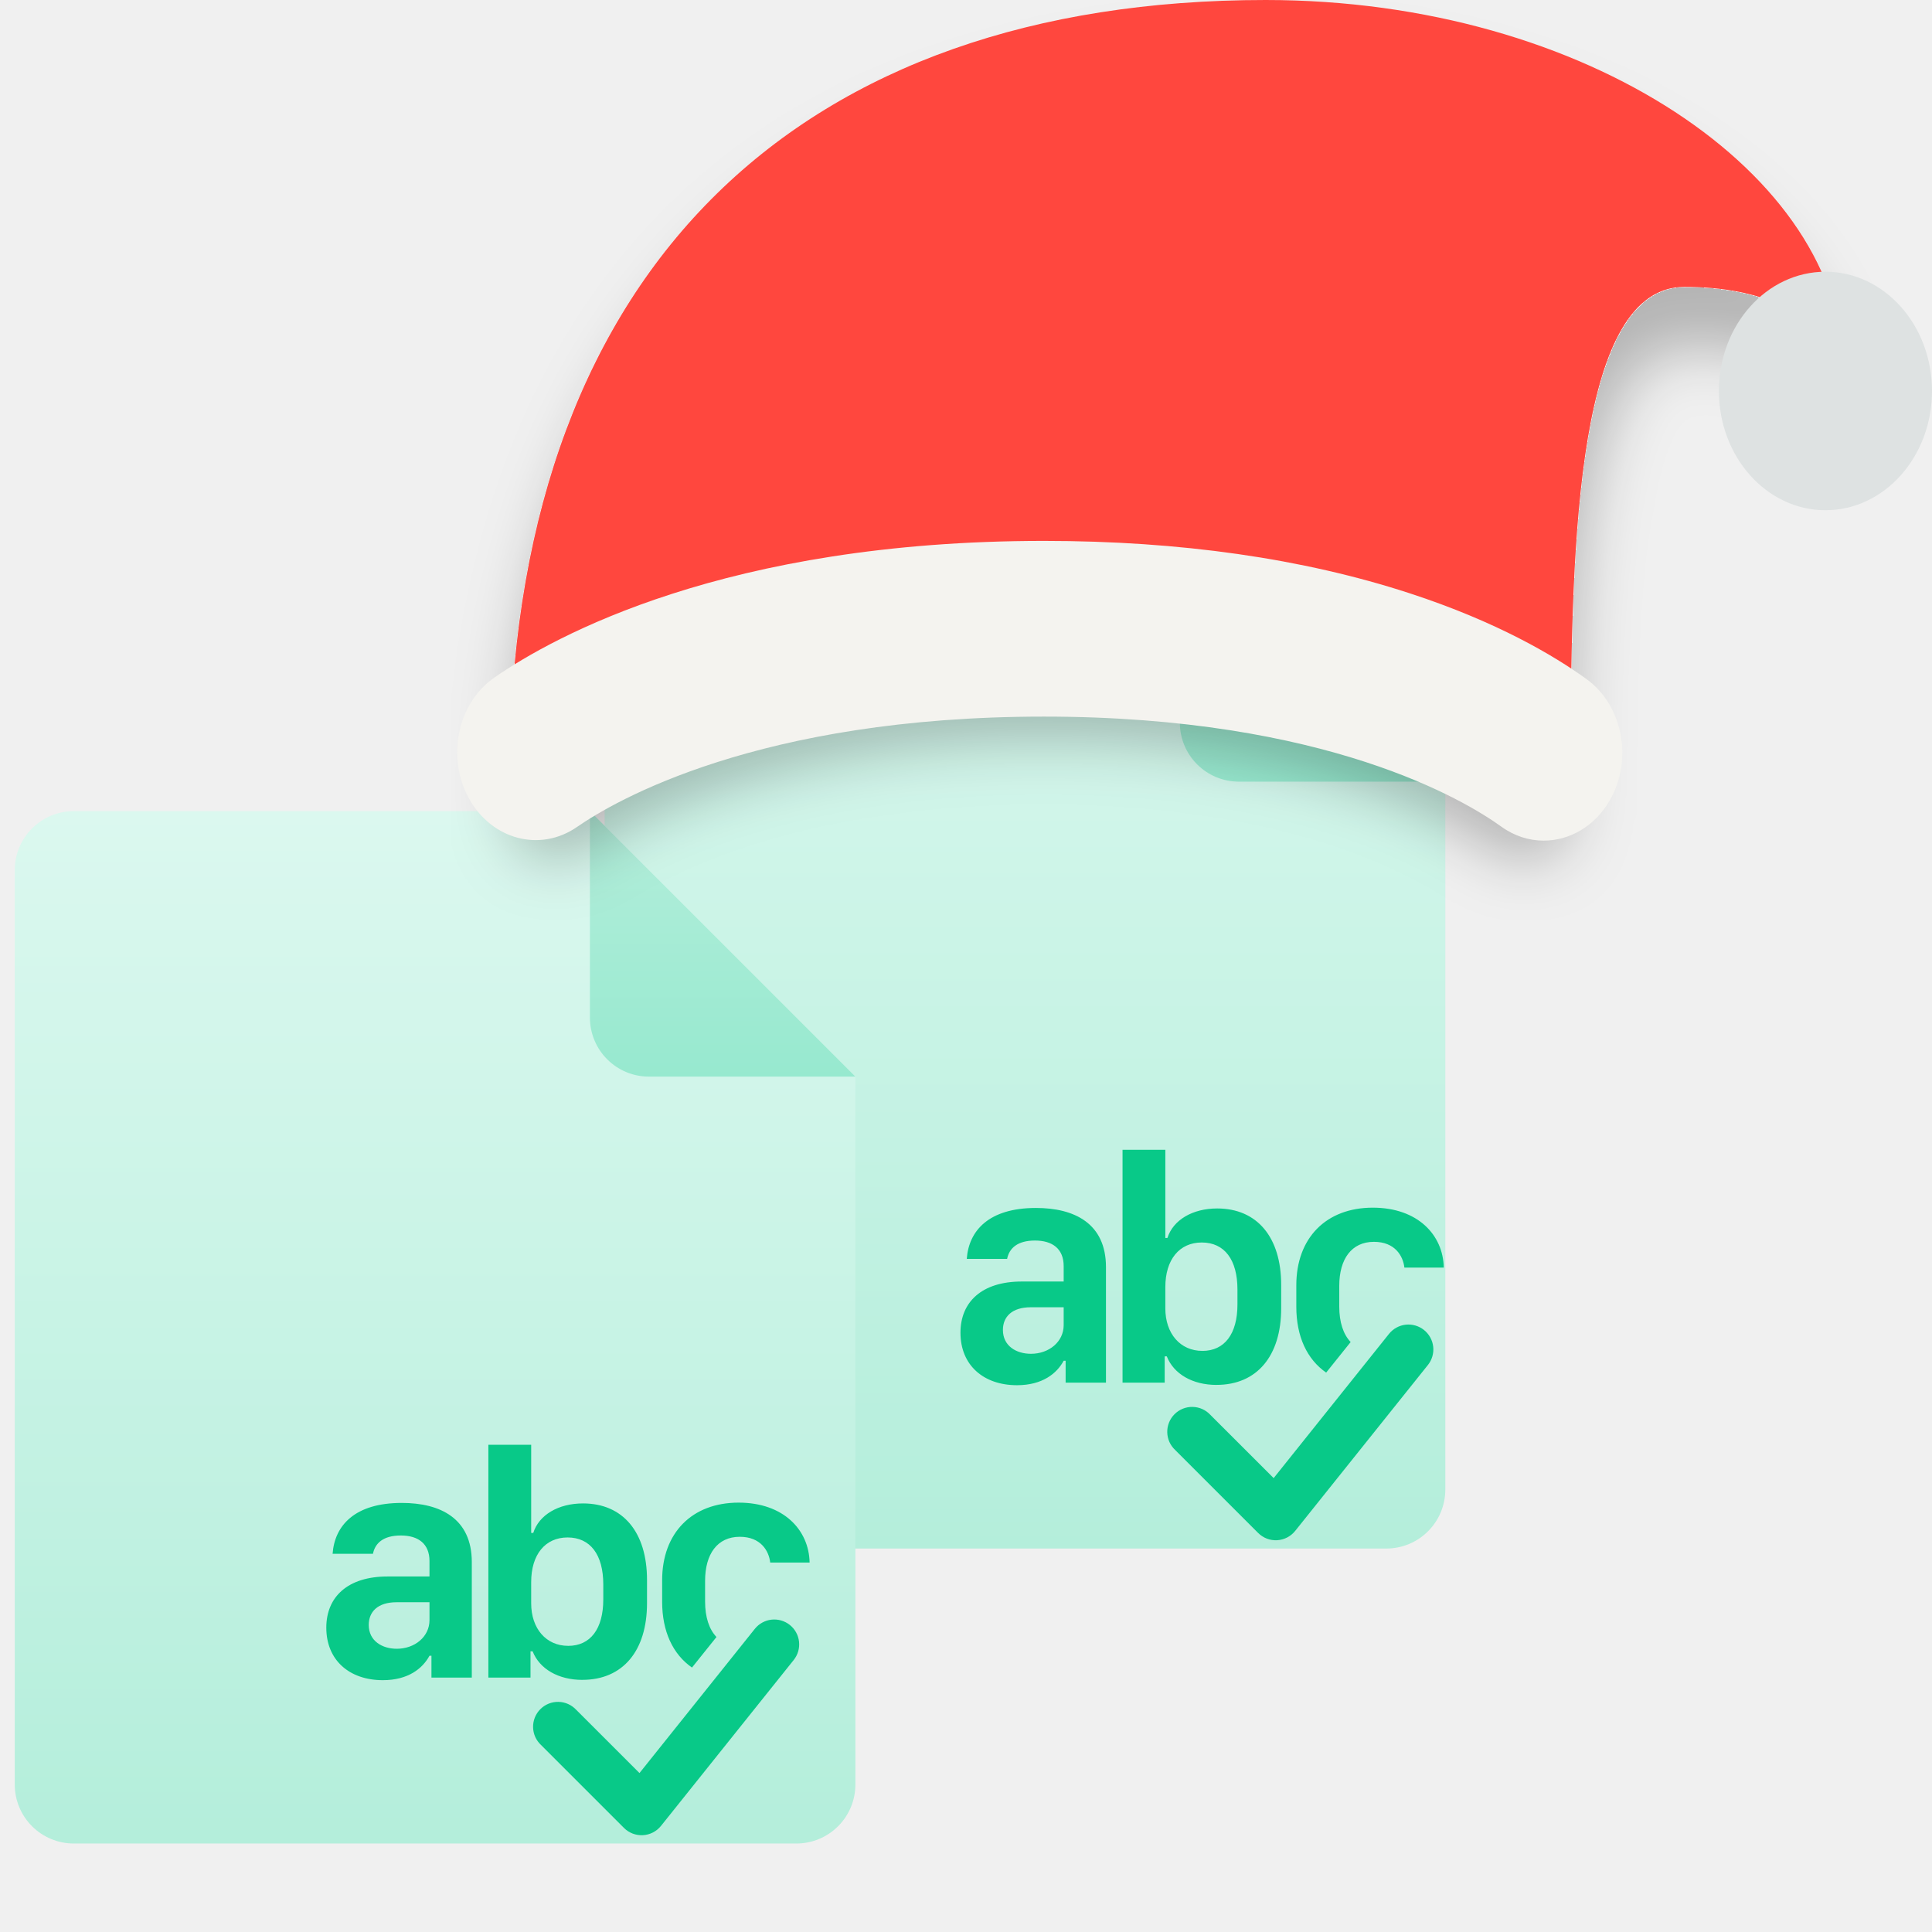
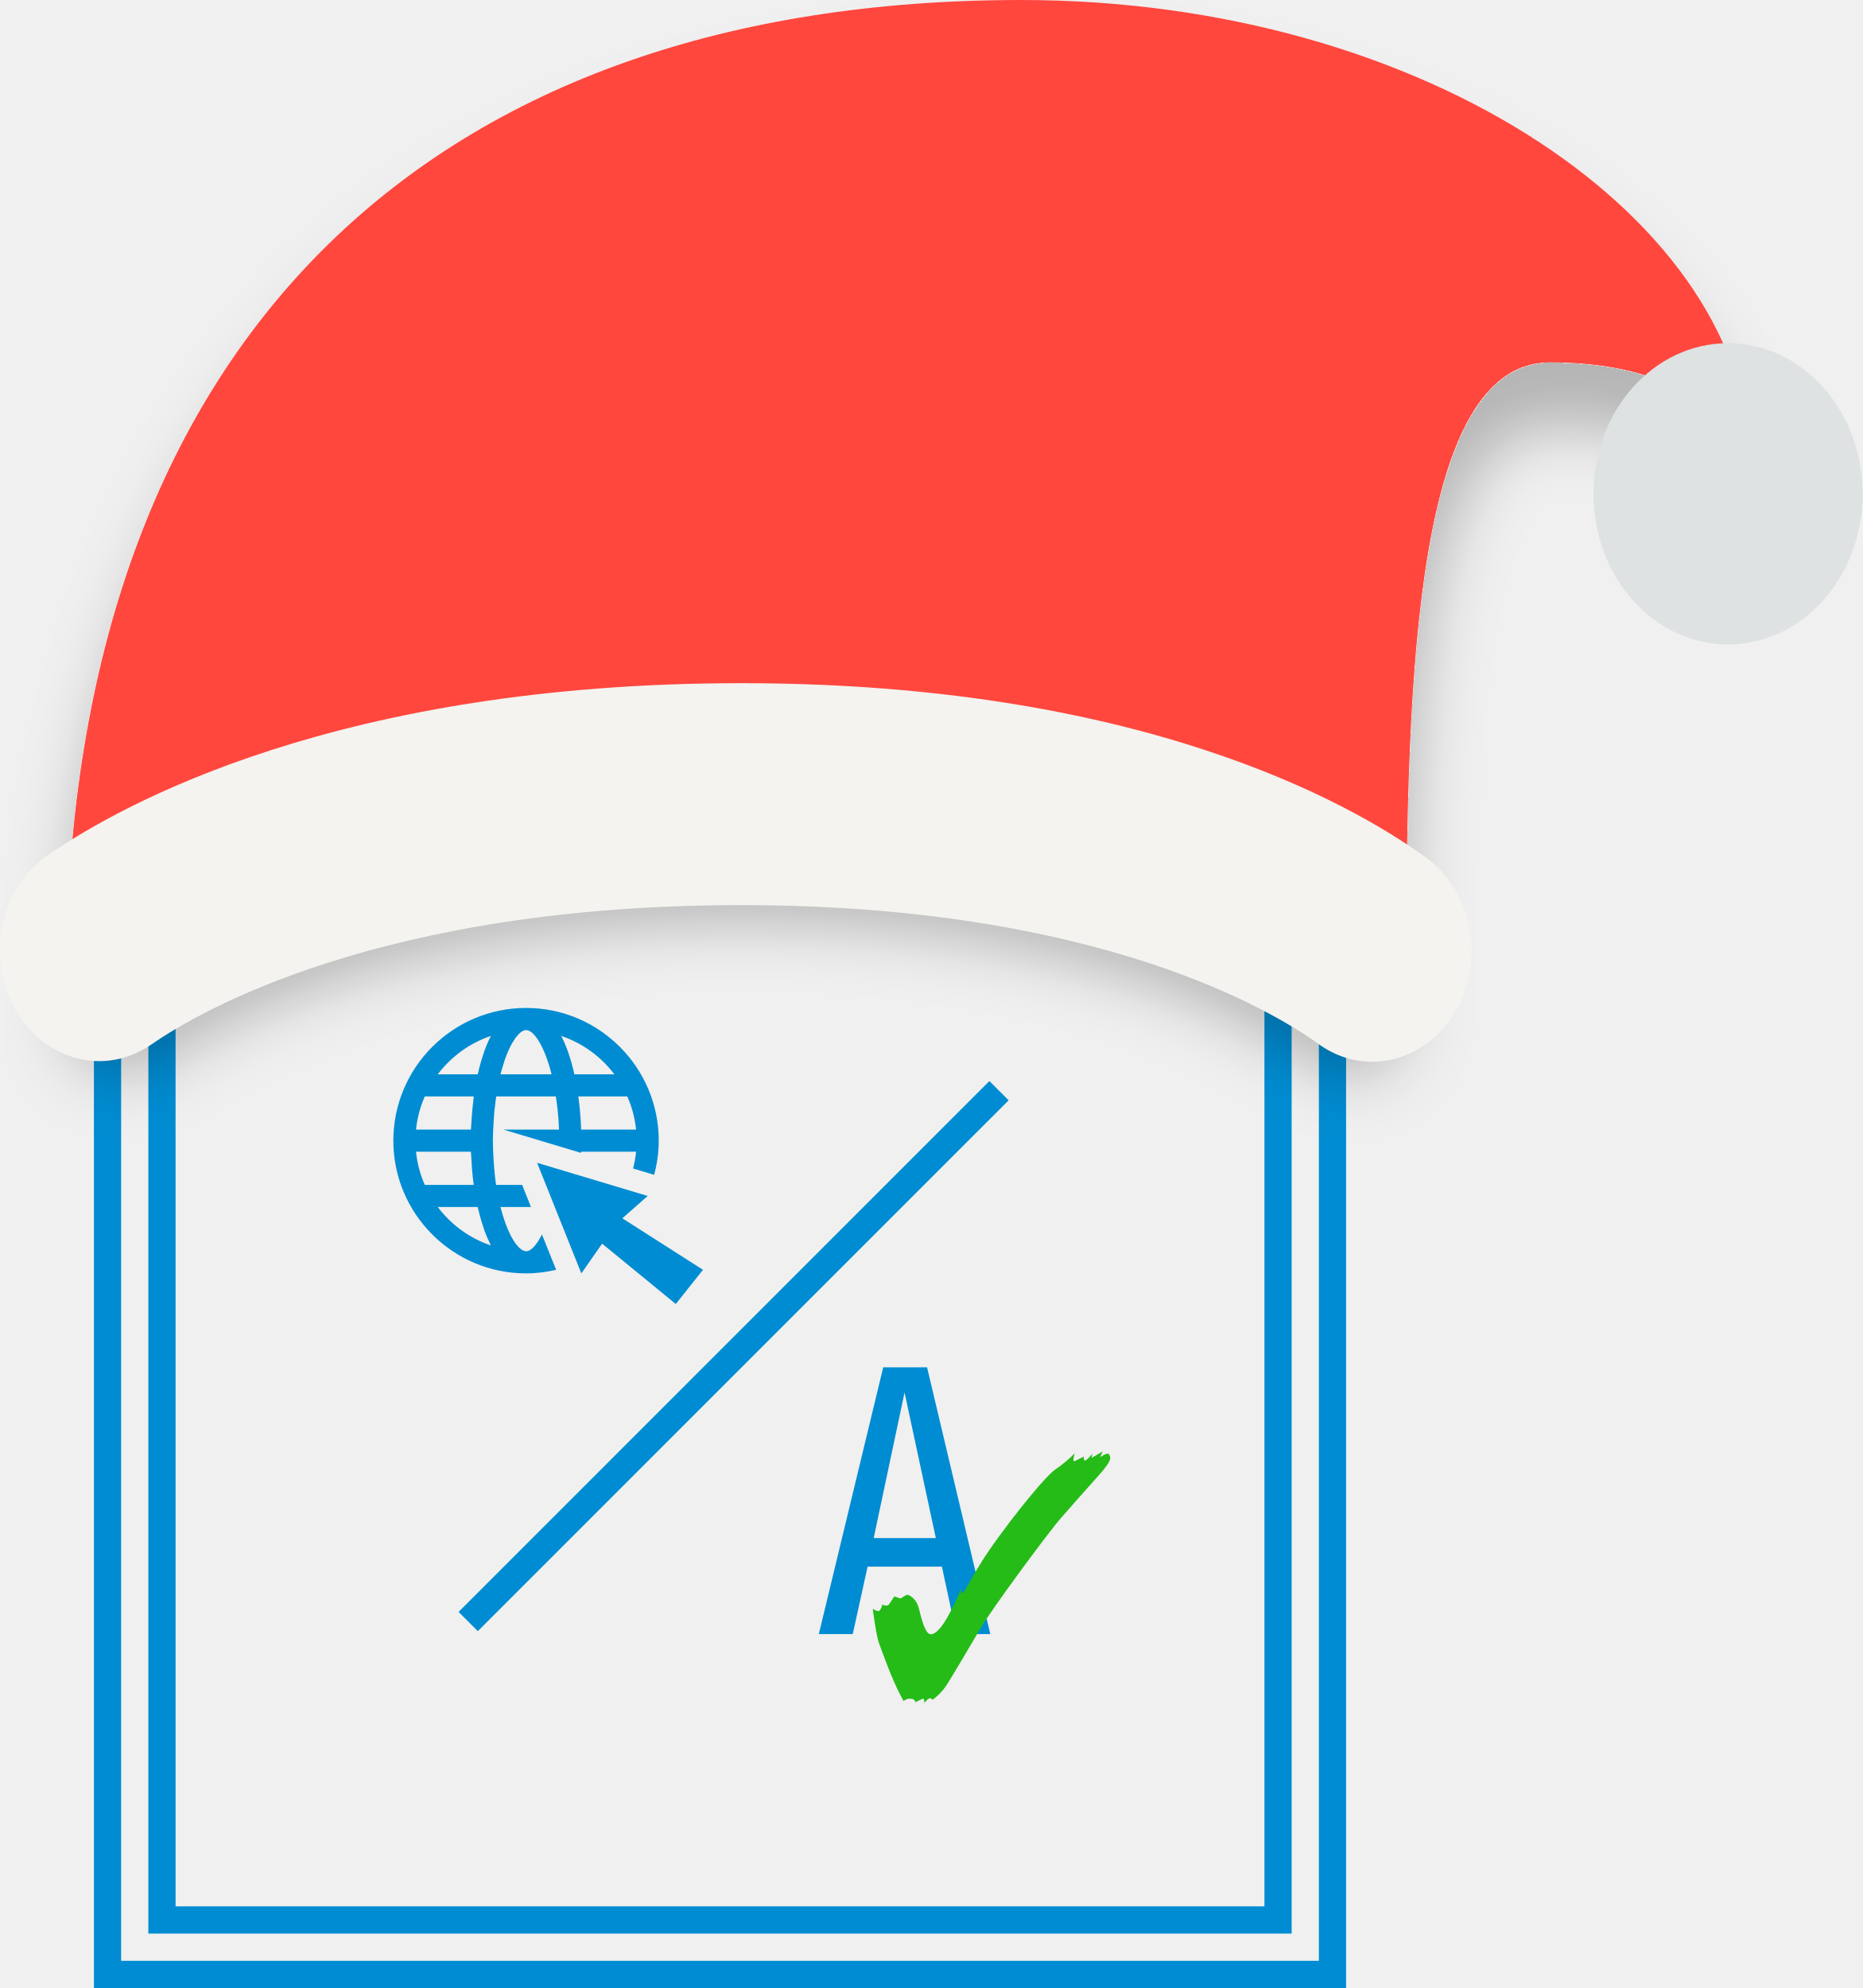
- <svg xmlns="http://www.w3.org/2000/svg" width="131" height="131" viewBox="0 0 131 131" fill="none">
-   <path fill-rule="evenodd" clip-rule="evenodd" d="M41 39C41 37.939 41.421 36.922 42.172 36.172C42.922 35.421 43.939 35 45 35H80L98 53V101C98 102.061 97.579 103.078 96.828 103.828C96.078 104.579 95.061 105 94 105H45C43.939 105 42.922 104.579 42.172 103.828C41.421 103.078 41 102.061 41 101V39Z" fill="url(#paint0_linear_203_27)" />
-   <path fill-rule="evenodd" clip-rule="evenodd" d="M80 35V49C80 50.061 80.421 51.078 81.172 51.828C81.922 52.579 82.939 53 84 53H98L80 35Z" fill="url(#paint1_linear_203_27)" />
-   <path fill-rule="evenodd" clip-rule="evenodd" d="M1 59C1 57.939 1.421 56.922 2.172 56.172C2.922 55.421 3.939 55 5 55H40L58 73V121C58 122.061 57.579 123.078 56.828 123.828C56.078 124.579 55.061 125 54 125H5C3.939 125 2.922 124.579 2.172 123.828C1.421 123.078 1 122.061 1 121V59Z" fill="url(#paint2_linear_203_27)" />
-   <path fill-rule="evenodd" clip-rule="evenodd" d="M40 55V69C40 70.061 40.421 71.078 41.172 71.828C41.922 72.579 42.939 73 44 73H58L40 55Z" fill="url(#paint3_linear_203_27)" />
-   <path d="M39.488 113.903C42.224 113.903 43.871 111.948 43.871 108.705V107.126C43.871 103.886 42.236 101.94 39.531 101.94C37.861 101.94 36.543 102.72 36.158 103.94H36.017V97.962H33.114V113.75H35.971V111.97H36.115C36.588 113.167 37.861 113.905 39.488 113.905V113.903ZM38.521 111.597C37.036 111.597 36.017 110.431 36.017 108.717V107.27C36.017 105.414 36.962 104.248 38.487 104.248C40.026 104.248 40.906 105.414 40.906 107.434V108.447C40.906 110.445 40.037 111.599 38.521 111.599V111.597ZM25.959 113.925C27.685 113.925 28.661 113.124 29.122 112.267H29.255V113.75H31.991V105.918C31.991 102.961 29.86 101.906 27.244 101.906C24.049 101.906 22.688 103.445 22.552 105.357H25.288C25.433 104.631 25.993 104.115 27.178 104.115C28.364 104.115 29.122 104.676 29.122 105.85V106.894H26.279C23.576 106.894 22.125 108.278 22.125 110.366C22.125 112.564 23.684 113.925 25.959 113.925V113.925ZM26.904 111.795C25.914 111.795 25.003 111.266 25.003 110.179C25.003 109.29 25.608 108.64 26.893 108.64H29.122V109.851C29.122 110.982 28.123 111.795 26.904 111.795V111.795ZM46.922 113.07C45.624 112.17 44.897 110.622 44.897 108.609V107.146C44.897 103.951 46.909 101.886 50.084 101.886C53.126 101.886 54.851 103.731 54.896 105.949H52.225C52.136 105.159 51.589 104.203 50.16 104.203C48.644 104.203 47.809 105.366 47.809 107.191V108.597C47.809 109.65 48.081 110.474 48.581 110.998L46.922 113.068V113.07Z" fill="#08C988" />
-   <path d="M53.555 110.181C53.729 110.32 53.873 110.491 53.98 110.686C54.087 110.88 54.155 111.093 54.179 111.314C54.203 111.534 54.184 111.757 54.122 111.97C54.06 112.183 53.957 112.382 53.819 112.555L44.819 123.805C44.67 123.99 44.484 124.142 44.273 124.251C44.062 124.359 43.831 124.422 43.594 124.435C43.357 124.448 43.12 124.411 42.898 124.326C42.676 124.241 42.475 124.11 42.307 123.942L36.682 118.317C36.517 118.163 36.384 117.977 36.291 117.77C36.199 117.563 36.15 117.339 36.146 117.113C36.142 116.886 36.183 116.661 36.268 116.451C36.353 116.241 36.479 116.05 36.64 115.89C36.8 115.729 36.991 115.603 37.201 115.518C37.411 115.433 37.636 115.392 37.863 115.396C38.089 115.4 38.313 115.449 38.52 115.541C38.727 115.634 38.913 115.767 39.068 115.932L43.361 120.223L51.181 110.445C51.32 110.271 51.491 110.127 51.686 110.02C51.88 109.913 52.093 109.845 52.314 109.821C52.534 109.797 52.757 109.816 52.97 109.878C53.183 109.939 53.382 110.043 53.555 110.181V110.181Z" fill="#08C988" />
-   <path d="M82.488 93.903C85.224 93.903 86.871 91.948 86.871 88.706V87.126C86.871 83.886 85.236 81.94 82.531 81.94C80.862 81.94 79.543 82.721 79.158 83.94H79.016V77.962H76.114V93.75H78.972V91.97H79.115C79.588 93.167 80.862 93.905 82.488 93.905V93.903ZM81.521 91.597C80.036 91.597 79.016 90.431 79.016 88.717V87.27C79.016 85.414 79.962 84.248 81.487 84.248C83.026 84.248 83.906 85.414 83.906 87.434V88.447C83.906 90.445 83.037 91.599 81.521 91.599V91.597ZM68.959 93.925C70.685 93.925 71.661 93.124 72.123 92.267H72.255V93.75H74.991V85.918C74.991 82.961 72.861 81.906 70.244 81.906C67.049 81.906 65.688 83.445 65.552 85.358H68.288C68.433 84.631 68.993 84.115 70.178 84.115C71.364 84.115 72.123 84.676 72.123 85.85V86.894H69.278C66.576 86.894 65.125 88.278 65.125 90.366C65.125 92.564 66.684 93.925 68.959 93.925V93.925ZM69.904 91.795C68.914 91.795 68.003 91.266 68.003 90.179C68.003 89.29 68.608 88.64 69.893 88.64H72.123V89.851C72.123 90.983 71.124 91.795 69.904 91.795V91.795ZM89.922 93.07C88.624 92.171 87.897 90.623 87.897 88.609V87.146C87.897 83.951 89.909 81.886 93.084 81.886C96.126 81.886 97.851 83.731 97.896 85.949H95.225C95.135 85.159 94.589 84.203 93.16 84.203C91.644 84.203 90.809 85.367 90.809 87.191V88.597C90.809 89.65 91.081 90.474 91.581 90.998L89.922 93.068V93.07Z" fill="#08C988" />
-   <path d="M96.555 90.181C96.729 90.32 96.873 90.491 96.98 90.686C97.087 90.88 97.155 91.093 97.179 91.314C97.204 91.534 97.184 91.757 97.122 91.97C97.061 92.183 96.957 92.382 96.819 92.555L87.819 103.805C87.67 103.99 87.484 104.142 87.273 104.251C87.062 104.359 86.831 104.422 86.594 104.435C86.357 104.448 86.12 104.411 85.898 104.326C85.676 104.241 85.475 104.11 85.308 103.942L79.683 98.317C79.517 98.163 79.384 97.977 79.291 97.77C79.199 97.563 79.15 97.339 79.146 97.113C79.142 96.886 79.183 96.661 79.268 96.451C79.353 96.241 79.479 96.05 79.64 95.89C79.8 95.729 79.991 95.603 80.201 95.518C80.411 95.433 80.636 95.392 80.863 95.396C81.089 95.4 81.313 95.449 81.52 95.541C81.727 95.634 81.913 95.767 82.067 95.933L86.361 100.223L94.181 90.445C94.32 90.271 94.491 90.127 94.686 90.02C94.88 89.913 95.093 89.845 95.314 89.821C95.534 89.796 95.757 89.816 95.97 89.878C96.183 89.939 96.382 90.043 96.555 90.181V90.181Z" fill="#08C988" />
-   <g filter="url(#filter0_d_203_27)">
-     <path d="M70.757 46.061C52.146 46.061 42.408 51.589 39.385 53.684C38.227 54.487 36.725 54.442 35.654 53.501C34.963 52.894 34.542 52.054 34.559 51.132C35.139 17.924 54.4 0 85.82 0C107.678 0 124.964 11.947 124.964 24.945C124.964 26.632 124.964 19.455 114.203 19.455C107.018 19.455 106.529 36.155 106.495 51.301C106.494 52.057 106.198 52.753 105.702 53.307C104.62 54.518 102.902 54.645 101.616 53.717C98.616 51.551 89.193 46.061 70.757 46.061V46.061Z" fill="#FF473E" />
+ <svg xmlns="http://www.w3.org/2000/svg" width="119" height="127" viewBox="0 0 119 127" fill="none">
+   <g clip-path="url(#clip0_806_13)">
+     <path d="M64.441 70.291L63.211 69.061L29.299 102.974L30.528 104.203L64.441 70.291Z" fill="#008CD2" />
+     <path fill-rule="evenodd" clip-rule="evenodd" d="M33.609 64.391C28.934 64.391 25.13 68.194 25.13 72.87C25.13 77.545 28.934 81.348 33.609 81.348C34.271 81.348 34.911 81.265 35.53 81.119L34.624 78.861C34.282 79.548 33.918 79.935 33.609 79.935C33.556 79.935 33.501 79.915 33.446 79.893C33.427 79.885 33.407 79.88 33.385 79.868C33.366 79.86 33.349 79.844 33.333 79.835C33.247 79.777 33.153 79.697 33.046 79.57C32.98 79.496 32.916 79.408 32.85 79.308C32.795 79.226 32.739 79.132 32.684 79.032C32.668 79.002 32.651 78.969 32.634 78.938C32.527 78.731 32.422 78.491 32.323 78.232C32.284 78.132 32.248 78.025 32.212 77.915C32.141 77.702 32.072 77.476 32.008 77.233C31.997 77.192 31.986 77.153 31.975 77.109H33.923L33.358 75.696H31.693C31.641 75.345 31.602 74.978 31.569 74.603C31.555 74.423 31.544 74.241 31.533 74.059C31.511 73.667 31.489 73.278 31.489 72.87C31.489 72.492 31.511 72.13 31.531 71.766C31.544 71.526 31.558 71.288 31.577 71.059C31.599 70.83 31.627 70.606 31.655 70.386C31.671 70.27 31.688 70.157 31.704 70.043H35.513C35.612 70.698 35.69 71.393 35.714 72.163H32.196L32.201 72.174L33.319 72.508L37.125 73.651C37.125 73.626 37.127 73.601 37.13 73.576H40.638C40.602 73.943 40.536 74.299 40.445 74.647L41.792 75.052C41.979 74.354 42.087 73.626 42.087 72.87C42.087 68.194 38.284 64.391 33.609 64.391ZM33.609 65.804C34.122 65.804 34.793 66.859 35.24 68.63H31.978C31.986 68.603 31.989 68.57 31.997 68.542C32.038 68.382 32.088 68.239 32.132 68.087C32.19 67.904 32.243 67.714 32.303 67.554C32.425 67.223 32.56 66.93 32.695 66.688C32.759 66.577 32.819 66.478 32.88 66.389C32.935 66.309 32.99 66.232 33.046 66.169C33.164 66.028 33.269 65.94 33.358 65.887C33.371 65.879 33.385 65.871 33.399 65.865C33.429 65.849 33.457 65.837 33.482 65.826C33.526 65.815 33.567 65.804 33.609 65.804ZM31.365 66.177C31.277 66.345 31.197 66.522 31.116 66.704C31.092 66.765 31.067 66.828 31.045 66.892C31.012 66.972 30.979 67.049 30.948 67.135C30.934 67.168 30.926 67.206 30.915 67.24C30.802 67.557 30.703 67.894 30.614 68.244C30.587 68.349 30.562 68.454 30.54 68.561C30.534 68.584 30.526 68.608 30.52 68.63H27.968C28.82 67.504 29.999 66.638 31.365 66.177ZM35.855 66.177C37.221 66.638 38.4 67.504 39.25 68.63H36.697C36.487 67.7 36.209 66.859 35.855 66.177ZM27.14 70.043H30.269C30.239 70.272 30.217 70.507 30.192 70.742C30.156 71.092 30.131 71.446 30.112 71.812C30.106 71.931 30.093 72.044 30.087 72.163H26.579C26.654 71.415 26.85 70.703 27.14 70.043ZM36.948 70.043H40.078C40.368 70.703 40.563 71.415 40.638 72.163H37.13C37.105 71.443 37.042 70.731 36.948 70.043ZM26.579 73.576H30.087C30.096 73.772 30.112 73.965 30.123 74.161C30.131 74.313 30.137 74.468 30.151 74.617C30.178 74.981 30.217 75.342 30.266 75.696H27.14C26.85 75.036 26.654 74.324 26.579 73.576ZM34.315 74.283L37.141 81.348L38.469 79.449L43.174 83.304L44.913 81.119L39.76 77.829L41.38 76.402L34.315 74.283ZM27.97 77.109H30.518C30.529 77.153 30.54 77.194 30.551 77.238C30.573 77.338 30.598 77.432 30.623 77.528C30.711 77.876 30.813 78.213 30.923 78.525C30.932 78.552 30.937 78.582 30.948 78.607C30.984 78.709 31.025 78.806 31.067 78.905C31.086 78.955 31.108 79.01 31.128 79.06C31.197 79.217 31.266 79.366 31.337 79.51C31.346 79.526 31.354 79.546 31.362 79.562C29.996 79.104 28.82 78.237 27.97 77.109Z" fill="#008CD2" />
+     <path d="M7.739 48.739V125.261H84.261V48.739H7.739ZM6 47H86V127H6V47Z" fill="#008CD2" />
+     <path d="M55.43 100.082L54.48 104.391H52.313L56.428 87.348H59.228L63.27 104.391H61.103L60.177 100.082H55.43ZM59.788 98.256L57.791 88.955L55.819 98.256H59.788Z" fill="#008CD2" />
+     <path d="M59.057 108.788C59.057 108.6 59.036 108.517 58.953 108.517L58.473 108.746C58.473 108.642 58.41 108.579 58.306 108.537L58.139 108.517C57.993 108.517 57.93 108.537 57.722 108.663C57.659 108.537 57.576 108.391 57.513 108.266C56.97 107.223 56.407 105.657 56.157 104.969C56.031 104.614 55.906 103.883 55.76 102.777C55.927 102.882 56.052 102.923 56.115 102.923C56.198 102.923 56.303 102.777 56.386 102.485C56.428 102.548 56.511 102.569 56.616 102.569C56.678 102.569 56.762 102.548 56.803 102.485L57.137 101.984L57.513 102.11H57.534C57.576 102.11 57.638 102.047 57.743 101.984C57.847 101.922 57.93 101.88 57.993 101.88L58.056 101.901C58.39 102.068 58.619 102.36 58.724 102.819C58.974 103.883 59.203 104.405 59.475 104.405C59.704 104.405 60.017 104.134 60.351 103.612C60.685 103.09 61.019 102.381 61.395 101.525C61.416 101.692 61.437 101.776 61.478 101.776C61.603 101.776 61.916 101.045 62.689 99.814C63.837 97.957 66.675 94.388 67.405 93.887C67.948 93.511 68.365 93.156 68.657 92.844C68.616 93.052 68.574 93.198 68.574 93.261C68.574 93.323 68.616 93.344 68.657 93.344L69.242 93.052V93.136C69.242 93.24 69.263 93.303 69.325 93.303C69.409 93.303 69.743 92.969 69.784 92.844L69.743 93.136L70.452 92.718L70.285 93.094C70.494 92.948 70.661 92.864 70.765 92.864C70.87 92.864 70.932 93.031 70.932 93.136C70.932 93.303 70.786 93.532 70.556 93.824C70.306 94.158 69.68 94.805 67.802 96.955C66.988 97.873 63.377 102.777 62.689 103.946L61.395 106.137C60.831 107.077 60.477 107.682 60.289 107.911C60.101 108.141 59.871 108.37 59.6 108.579L59.412 108.475L59.245 108.579L59.057 108.788Z" fill="#25BC17" />
+     <path d="M11.217 52.217V121.783H80.783V52.217H11.217ZM9.478 50.478H82.522V123.522H9.478V50.478Z" fill="#008CD2" />
  </g>
-   <path d="M104.672 57C103.684 57 102.684 56.692 101.792 56.048C99.368 54.298 89.97 48.59 70.783 48.59C51.422 48.59 41.658 54.316 39.127 56.071C36.627 57.803 33.347 56.94 31.799 54.143C30.25 51.346 31.022 47.674 33.521 45.942C37.539 43.156 49.215 36.676 70.783 36.676C80.016 36.676 88.359 37.87 95.578 40.226C101.517 42.165 105.373 44.456 107.562 46.036C110.033 47.819 110.744 51.507 109.15 54.271C108.132 56.037 106.42 57 104.672 57V57Z" fill="#F4F3EF" />
-   <path d="M131 26.51C131 30.976 127.765 34.596 123.775 34.596C119.785 34.596 116.551 30.976 116.551 26.51C116.551 22.045 119.785 18.425 123.775 18.425C127.765 18.425 131 22.045 131 26.51V26.51Z" fill="#DEE2E2" />
+   <g filter="url(#filter0_d_806_13)">
+     <path d="M47.311 54.813C25.163 54.813 13.575 61.39 9.978 63.884C8.6 64.839 6.813 64.786 5.538 63.666C4.716 62.943 4.215 61.945 4.235 60.847C4.926 21.329 27.846 0 65.236 0C91.246 0 111.817 14.217 111.817 29.684C111.817 31.693 111.817 23.151 99.011 23.151C90.461 23.151 89.879 43.024 89.84 61.048C89.838 61.948 89.486 62.776 88.896 63.436C87.607 64.876 85.563 65.028 84.033 63.923C80.463 61.346 69.25 54.813 47.311 54.813V54.813Z" fill="#FF473E" />
+   </g>
+   <path d="M87.67 67.83C86.493 67.83 85.304 67.464 84.242 66.697C81.358 64.615 70.174 57.822 47.341 57.822C24.302 57.822 12.683 64.636 9.671 66.724C6.697 68.786 2.793 67.759 0.95 64.43C-0.892 61.102 0.026 56.732 3 54.67C7.782 51.355 21.676 43.644 47.341 43.644C58.329 43.644 68.257 45.066 76.848 47.869C83.915 50.176 88.504 52.902 91.109 54.782C94.049 56.905 94.895 61.293 92.999 64.583C91.787 66.684 89.75 67.83 87.67 67.83V67.83Z" fill="#F4F3EF" />
+   <path d="M119 31.547C119 36.861 115.151 41.169 110.403 41.169C105.654 41.169 101.805 36.861 101.805 31.547C101.805 26.233 105.654 21.925 110.403 21.925C115.151 21.925 119 26.233 119 31.547V31.547Z" fill="#DEE2E2" />
  <defs>
-     <filter id="filter0_d_203_27" x="30.558" y="0" width="98.406" height="62.327" filterUnits="userSpaceOnUse" color-interpolation-filters="sRGB">
+     <filter id="filter0_d_806_13" x="0.234" y="0" width="115.583" height="72.649" filterUnits="userSpaceOnUse" color-interpolation-filters="sRGB">
      <feFlood flood-opacity="0" result="BackgroundImageFix" />
      <feColorMatrix in="SourceAlpha" type="matrix" values="0 0 0 0 0 0 0 0 0 0 0 0 0 0 0 0 0 0 127 0" result="hardAlpha" />
      <feOffset dy="4" />
      <feGaussianBlur stdDeviation="2" />
      <feComposite in2="hardAlpha" operator="out" />
      <feColorMatrix type="matrix" values="0 0 0 0 0 0 0 0 0 0 0 0 0 0 0 0 0 0 0.25 0" />
-       <feBlend mode="normal" in2="BackgroundImageFix" result="effect1_dropShadow_203_27" />
-       <feBlend mode="normal" in="SourceGraphic" in2="effect1_dropShadow_203_27" result="shape" />
+       <feBlend mode="normal" in2="BackgroundImageFix" result="effect1_dropShadow_806_13" />
+       <feBlend mode="normal" in="SourceGraphic" in2="effect1_dropShadow_806_13" result="shape" />
    </filter>
-     <linearGradient id="paint0_linear_203_27" x1="41" y1="35" x2="41" y2="105" gradientUnits="userSpaceOnUse">
-       <stop stop-color="#DBF8EF" />
-       <stop offset="1" stop-color="#B4EEDB" />
-     </linearGradient>
-     <linearGradient id="paint1_linear_203_27" x1="80.003" y1="35" x2="80.003" y2="52.995" gradientUnits="userSpaceOnUse">
-       <stop stop-color="#B4EEDB" />
-       <stop offset="1" stop-color="#97E9CF" />
-     </linearGradient>
-     <linearGradient id="paint2_linear_203_27" x1="1" y1="55" x2="1" y2="125" gradientUnits="userSpaceOnUse">
-       <stop stop-color="#DBF8EF" />
-       <stop offset="1" stop-color="#B4EEDB" />
-     </linearGradient>
-     <linearGradient id="paint3_linear_203_27" x1="40.003" y1="55" x2="40.003" y2="72.995" gradientUnits="userSpaceOnUse">
-       <stop stop-color="#B4EEDB" />
-       <stop offset="1" stop-color="#97E9CF" />
-     </linearGradient>
+     <clipPath id="clip0_806_13">
+       <rect width="80" height="80" fill="white" transform="translate(6 47)" />
+     </clipPath>
  </defs>
</svg>
